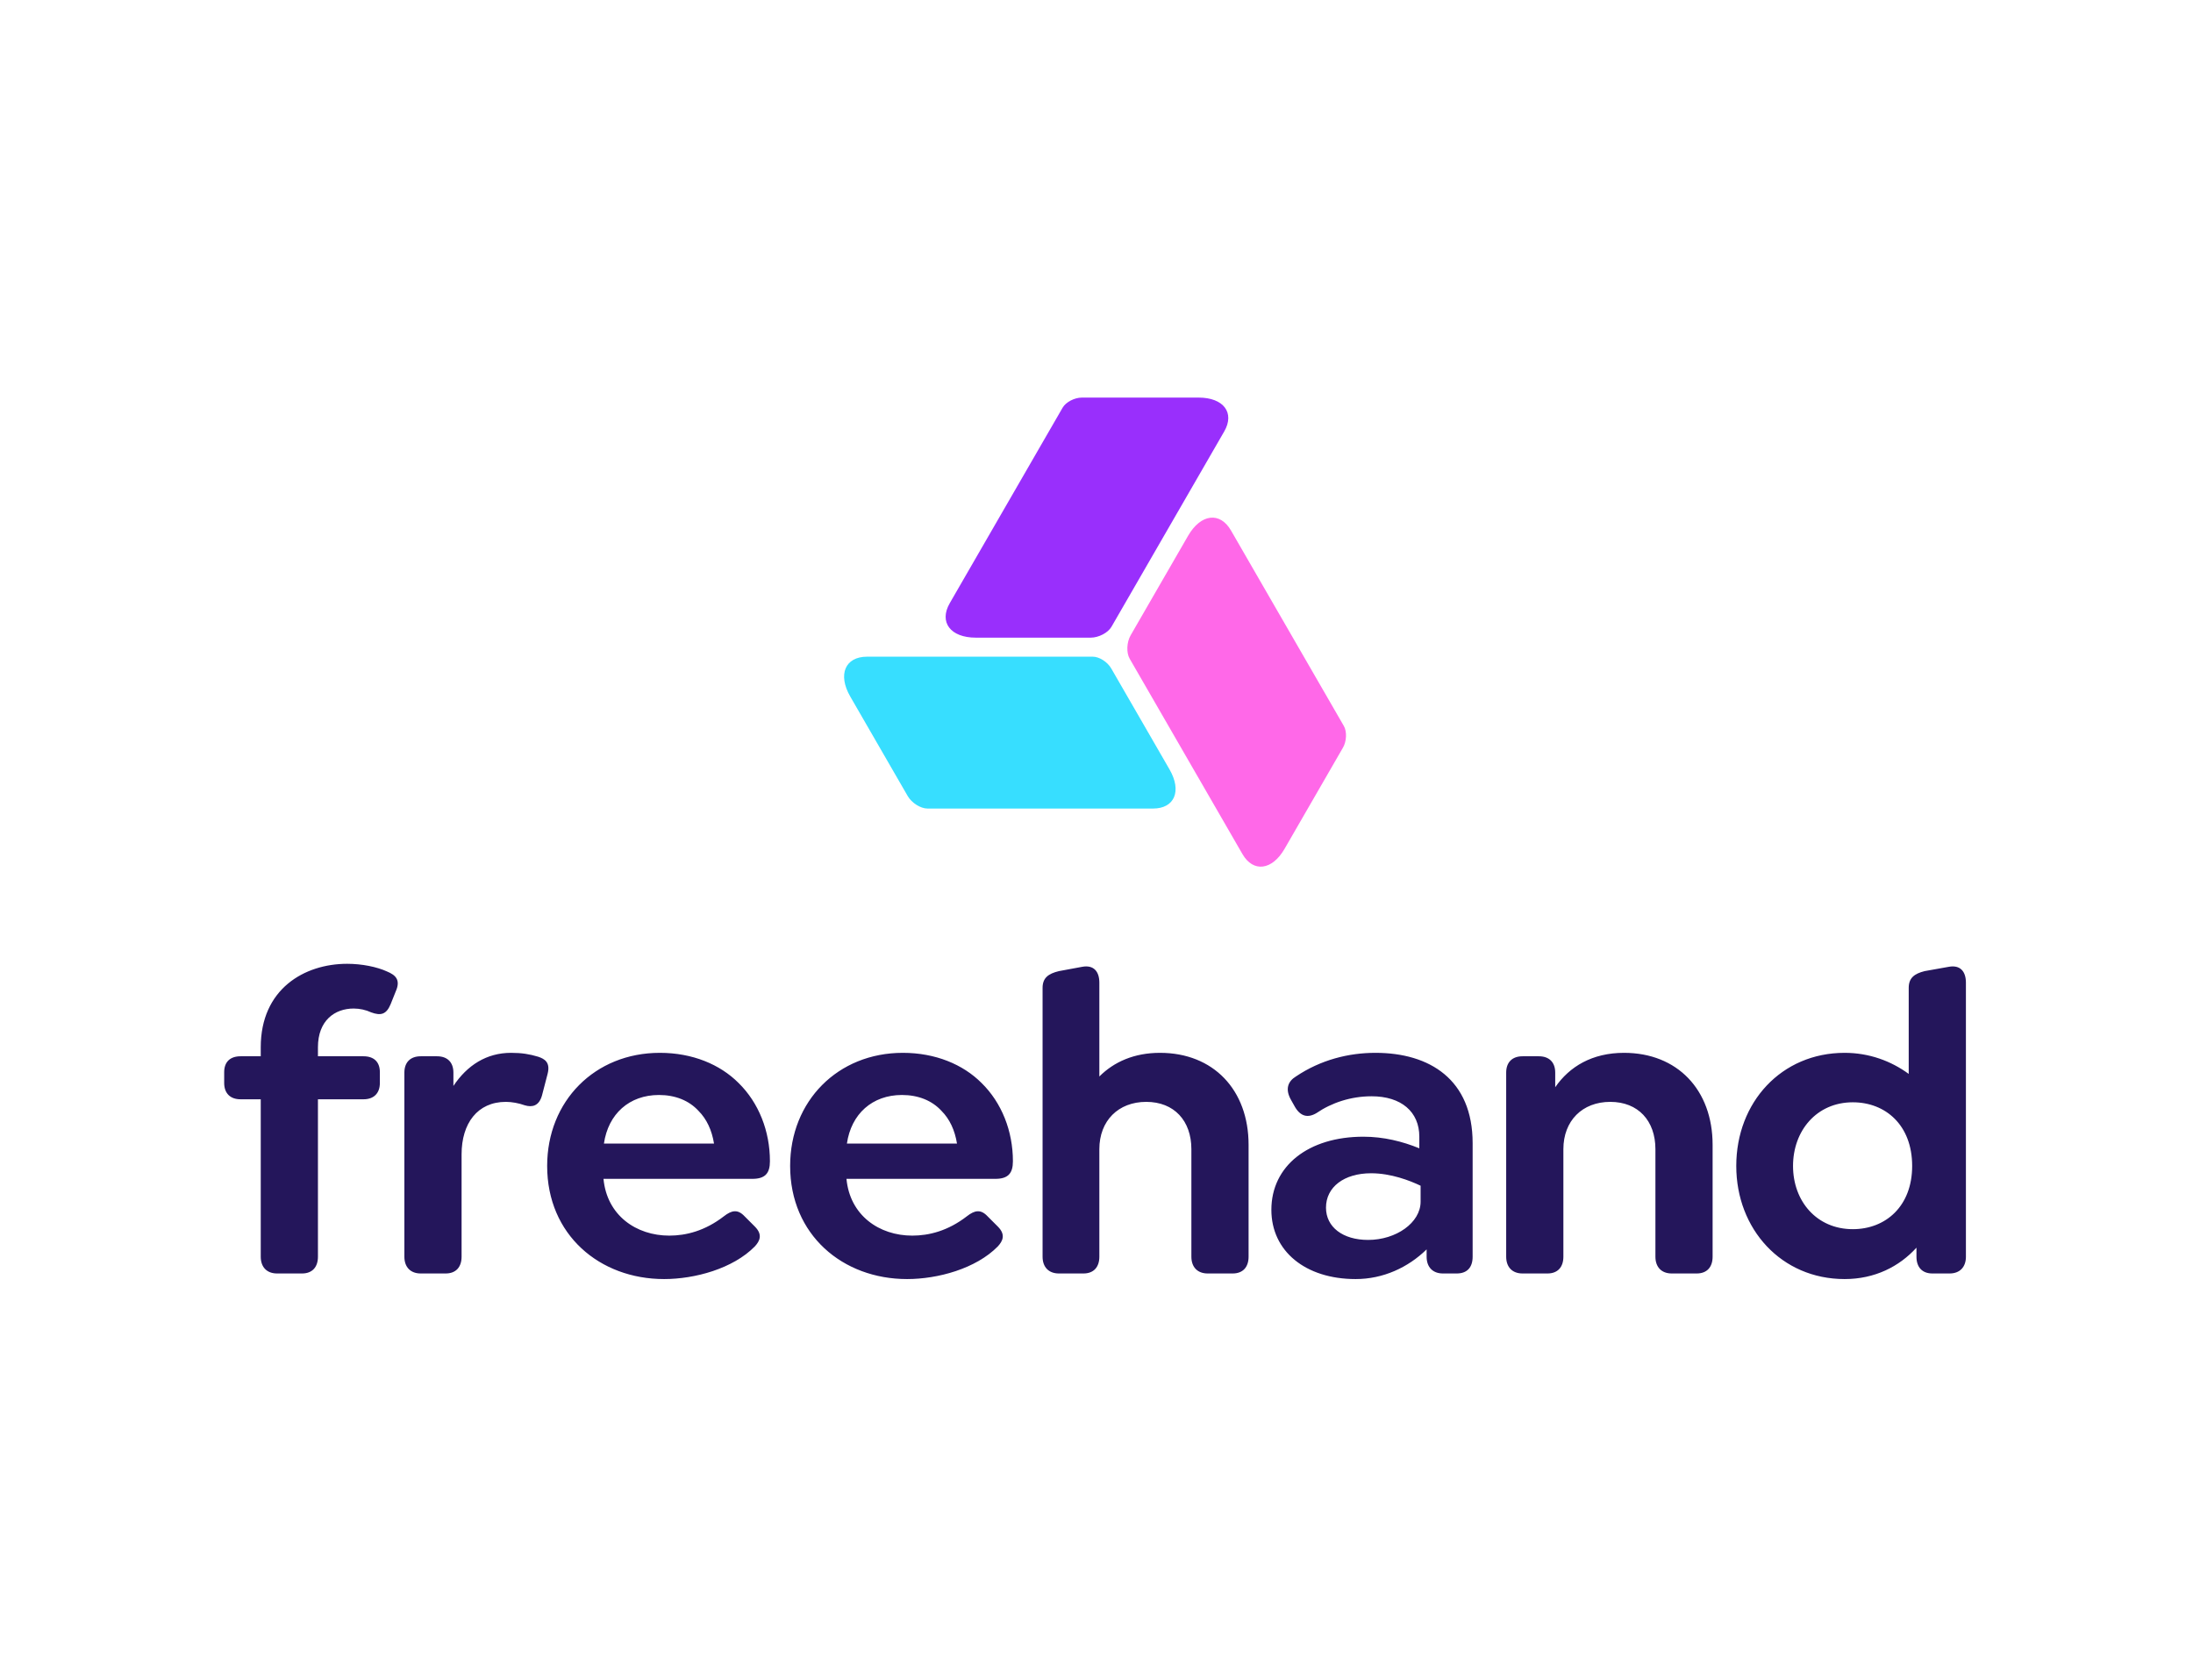
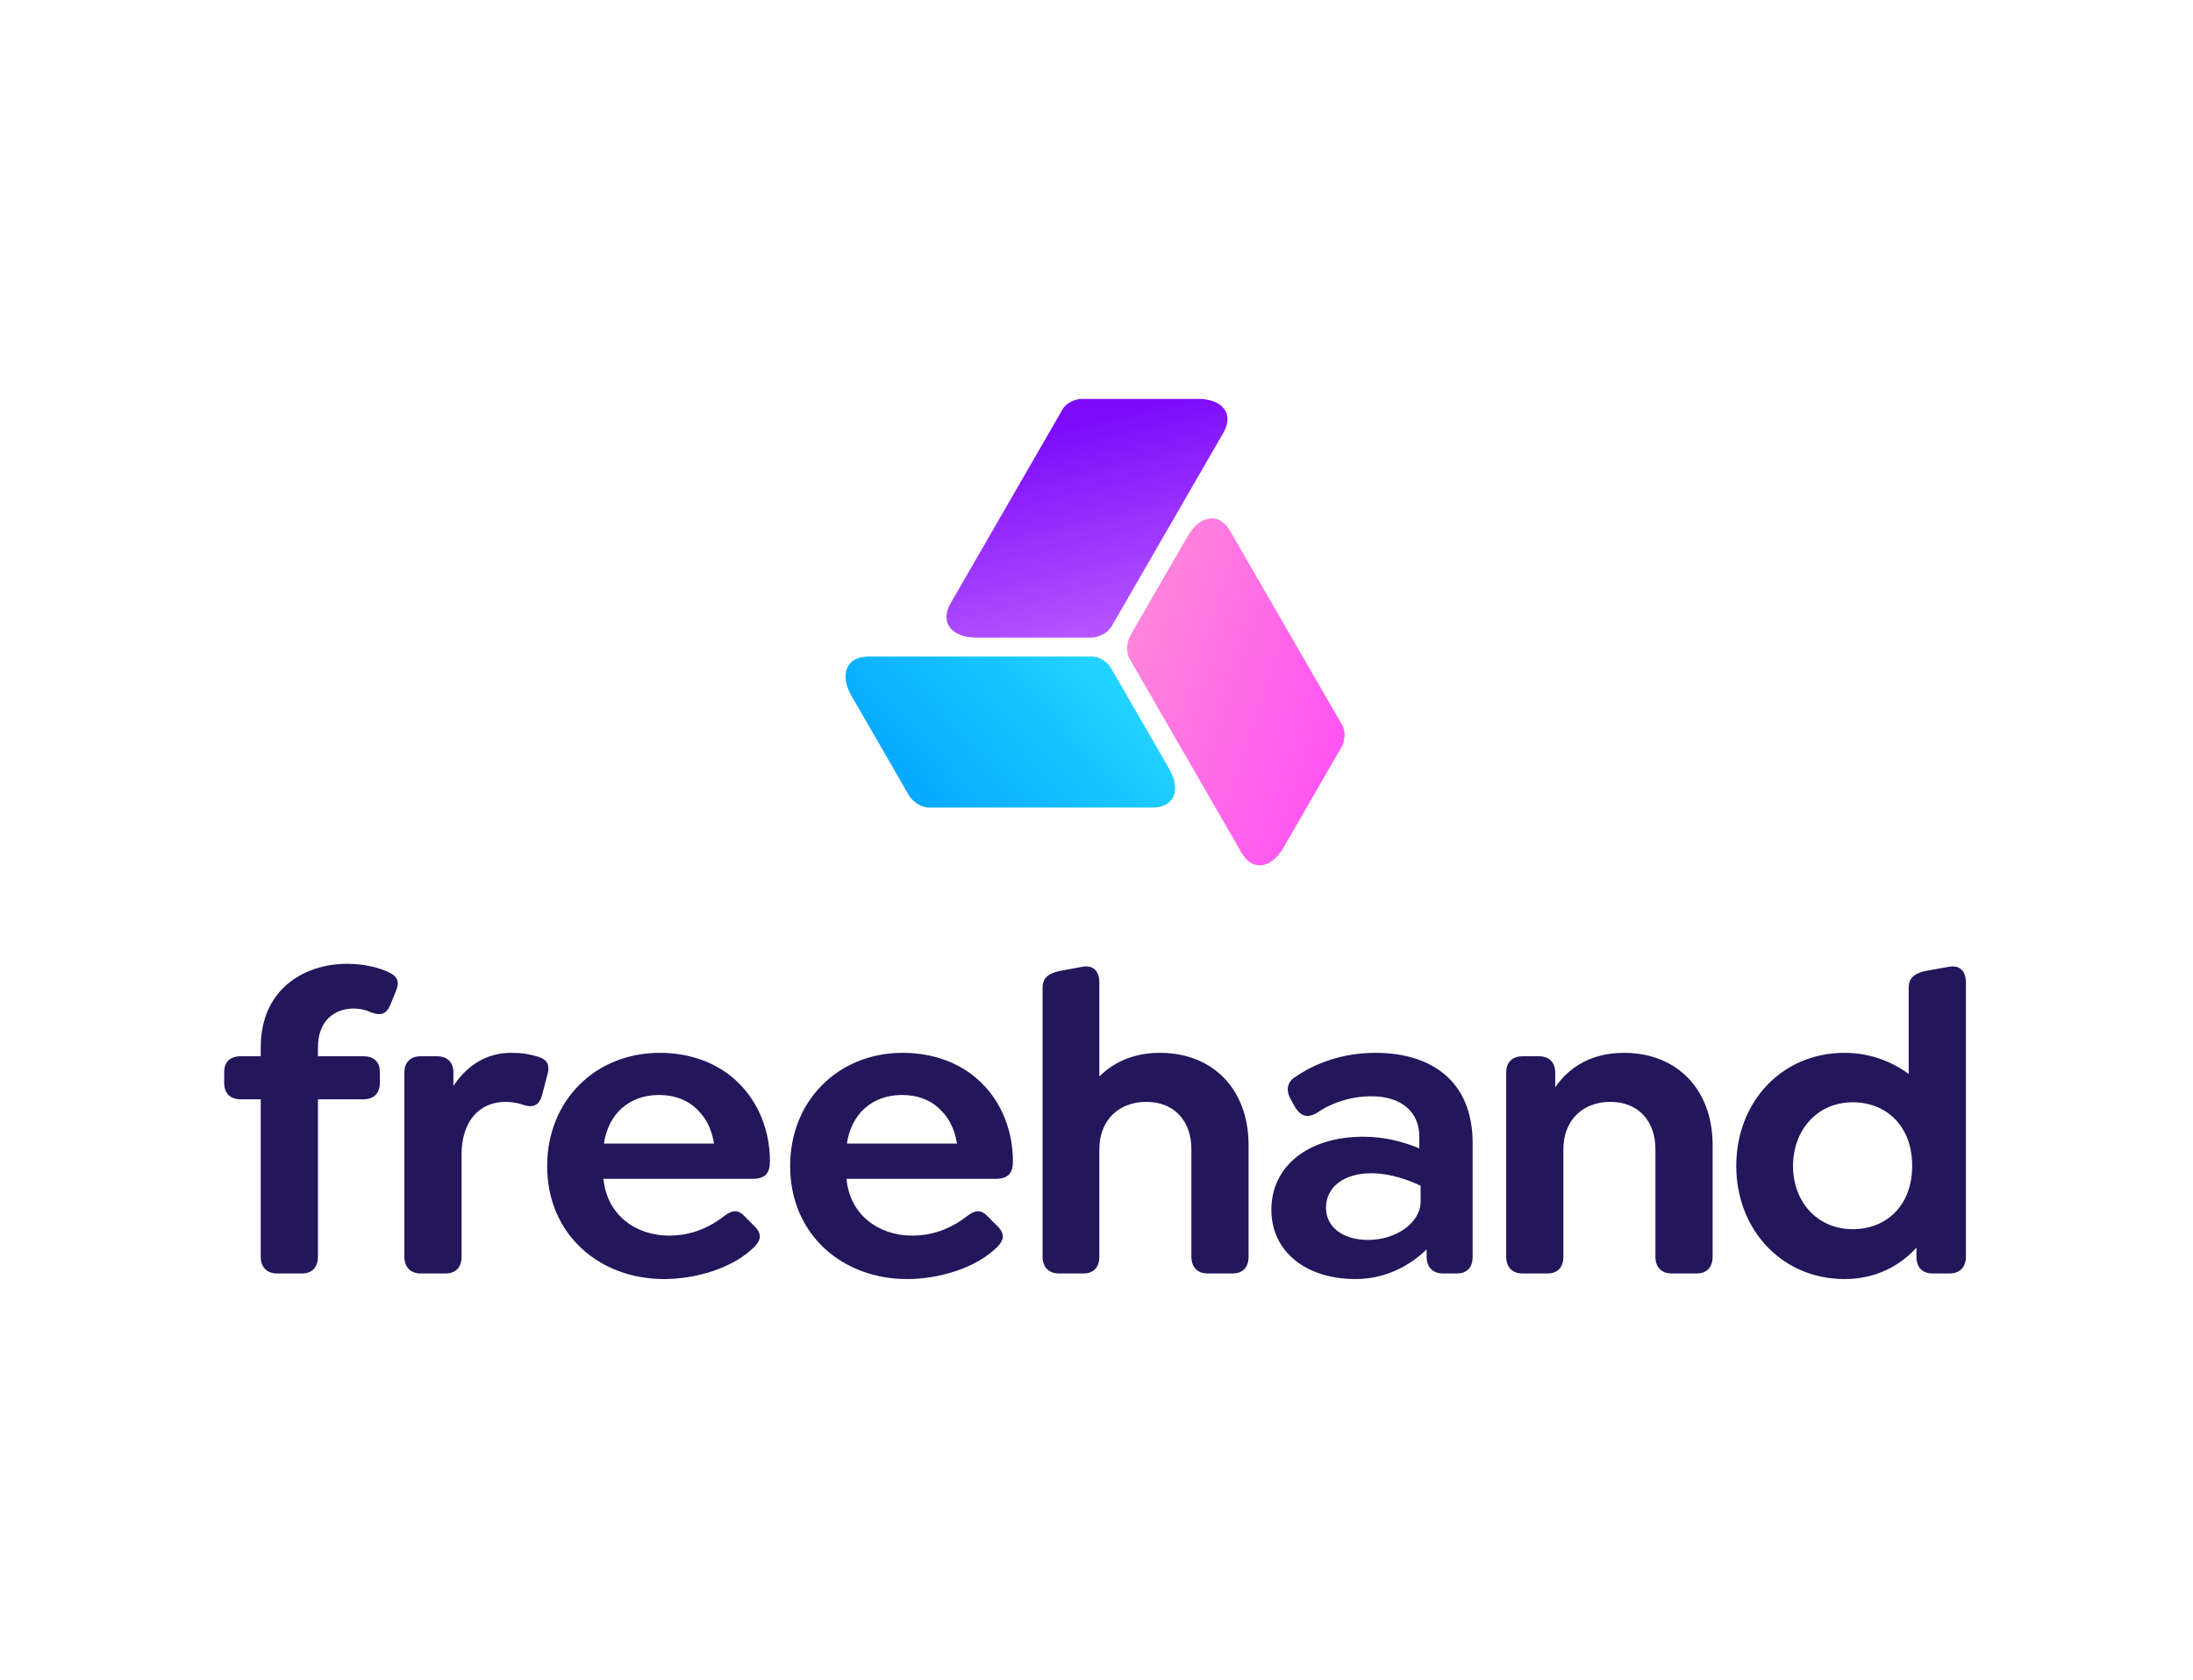
<svg xmlns="http://www.w3.org/2000/svg" viewBox="0 0 286 219" fill-rule="evenodd" clip-rule="evenodd" stroke-linejoin="round" stroke-miterlimit="2">
-   <path d="M144.913 87.152c-.484-.838-1.558-1.519-2.397-1.519h-29.433c-2.868 0-3.853 2.329-2.197 5.197l7.487 12.967c.523.906 1.681 1.64 2.587 1.64h29.41c2.815 0 3.78-2.285 2.155-5.1l-7.612-13.185z" fill="#37deff" />
-   <path d="M175.14 97.502c.483-.838.536-2.109.116-2.836L160.54 69.177c-1.434-2.484-3.943-2.172-5.599.696l-7.486 12.967c-.523.906-.58 2.276-.127 3.06l14.705 25.47c1.407 2.438 3.87 2.132 5.495-.684l7.611-13.184z" fill="#ff68e8" />
-   <path d="M141.095 51.846c-.968 0-2.095.59-2.514 1.317l-14.717 25.489c-1.434 2.484.09 4.5 3.403 4.5h14.973c1.045 0 2.26-.635 2.714-1.42l14.704-25.47c1.408-2.437-.088-4.416-3.34-4.416h-15.223z" fill="#992ffc" />
  <path d="M179.379 137.292c-3.477 0-7.123.897-10.376 3.085-1.01.617-1.458 1.626-.617 3.084l.505.898c.729 1.234 1.682 1.458 2.804.785 1.963-1.346 4.487-2.187 7.179-2.187 3.87 0 6.226 2.019 6.226 5.272v1.514c-2.188-.897-4.655-1.514-7.292-1.514-7.179 0-12.002 3.813-12.002 9.534 0 5.384 4.431 9.03 10.993 9.03 3.589 0 6.842-1.514 9.254-3.87v.954c0 1.346.785 2.187 2.131 2.187h1.795c1.346 0 2.075-.785 2.075-2.187V149.07c0-8.301-5.608-11.778-12.675-11.778zm-68.986 16.433h19.406c1.683 0 2.3-.729 2.3-2.3 0-3.926-1.459-7.627-4.095-10.207-2.411-2.412-6.001-3.926-10.263-3.926-8.469 0-14.695 6.281-14.695 14.75 0 8.974 6.843 14.751 15.255 14.751 3.983 0 8.974-1.346 11.835-4.263.616-.673 1.065-1.514 0-2.579l-1.347-1.347c-.897-.953-1.682-.785-2.692 0-2.467 1.907-4.935 2.524-7.123 2.524-4.318 0-8.132-2.636-8.581-7.403zm143.748-27.65l-3.141.561c-1.346.336-2.075.897-2.075 2.187v11.217c-2.299-1.682-5.16-2.748-8.357-2.748-8.244 0-14.133 6.45-14.133 14.75 0 8.245 5.889 14.751 14.133 14.751 3.926 0 7.123-1.626 9.367-4.094v1.178c0 1.346.729 2.187 2.075 2.187h2.243c1.346 0 2.132-.841 2.132-2.187V128.15c0-1.458-.729-2.356-2.244-2.075zm-175.436 27.65h19.406c1.682 0 2.299-.729 2.299-2.3 0-3.926-1.458-7.627-4.094-10.207-2.412-2.412-6.001-3.926-10.264-3.926-8.469 0-14.694 6.281-14.694 14.75 0 8.974 6.842 14.751 15.255 14.751 3.982 0 8.974-1.346 11.834-4.263.617-.673 1.066-1.514 0-2.579l-1.346-1.347c-.897-.953-1.683-.785-2.692 0-2.468 1.907-4.936 2.524-7.123 2.524-4.319 0-8.132-2.636-8.581-7.403zm-28.211-27.033c-1.346-.617-3.309-1.01-5.216-1.01-5.609 0-11.273 3.309-11.273 10.881v1.178h-2.637c-1.346 0-2.131.729-2.131 2.075v1.402c0 1.346.785 2.131 2.131 2.131h2.637v20.528c0 1.346.785 2.187 2.131 2.187h3.253c1.346 0 2.075-.841 2.075-2.187v-20.528h5.945c1.346 0 2.131-.785 2.131-2.131v-1.402c0-1.346-.785-2.075-2.131-2.075h-5.945v-1.178c0-3.478 2.187-5.048 4.655-5.048.785 0 1.57.168 2.3.505 1.233.449 1.963.28 2.523-1.066l.673-1.682c.673-1.515-.056-2.132-1.121-2.58zm19.686 11.105c-1.122-.337-2.131-.505-3.534-.505-3.196 0-5.72 1.626-7.515 4.318v-1.738c0-1.346-.785-2.131-2.131-2.131h-2.132c-1.346 0-2.131.785-2.131 2.131v24.005c0 1.346.785 2.187 2.131 2.187h3.253c1.346 0 2.076-.841 2.076-2.187v-13.349c0-4.038 2.075-6.842 5.776-6.842.786 0 1.683.168 2.468.448.954.281 1.851.113 2.244-1.29l.729-2.804c.392-1.514-.393-1.963-1.234-2.243zm141.616-.505c-4.15 0-7.122 1.795-8.973 4.487v-1.907c0-1.346-.785-2.131-2.132-2.131h-2.131c-1.346 0-2.131.785-2.131 2.131v24.005c0 1.346.785 2.187 2.131 2.187h3.253c1.346 0 2.075-.841 2.075-2.187v-14.022c0-3.702 2.468-6.169 6.114-6.169 3.645 0 5.889 2.467 5.889 6.169v14.022c0 1.346.785 2.187 2.131 2.187h3.253c1.346 0 2.075-.841 2.075-2.187v-14.583c0-7.179-4.599-12.002-11.554-12.002zm-60.516 0c-3.365 0-6.001 1.178-7.908 3.085V128.15c0-1.458-.729-2.356-2.244-2.075l-3.028.561c-1.402.336-2.132.897-2.132 2.187v35.054c0 1.346.786 2.187 2.132 2.187h3.197c1.346 0 2.075-.841 2.075-2.187v-14.022c0-3.702 2.468-6.169 6.113-6.169 3.646 0 5.889 2.467 5.889 6.169v14.022c0 1.346.785 2.187 2.131 2.187h3.253c1.346 0 2.076-.841 2.076-2.187v-14.583c0-7.179-4.599-12.002-11.554-12.002zm27.145 24.397c-3.309 0-5.496-1.682-5.496-4.206 0-2.692 2.356-4.487 5.889-4.487 2.58 0 5.048.953 6.45 1.626v2.076c0 2.748-3.197 4.991-6.843 4.991zm63.209-1.402c-4.711 0-7.796-3.646-7.796-8.245 0-4.599 3.085-8.3 7.796-8.3 4.263 0 7.74 2.972 7.74 8.3 0 5.273-3.477 8.245-7.74 8.245zm-124.006-17.499c2.132 0 3.926.729 5.16 2.075 1.066 1.066 1.739 2.524 2.019 4.263h-14.358c.561-3.87 3.31-6.338 7.179-6.338zm-31.688 0c2.131 0 3.926.729 5.16 2.075 1.065 1.066 1.739 2.524 2.019 4.263H78.761c.561-3.87 3.309-6.338 7.179-6.338z" fill="#24165b" fill-rule="nonzero" />
+   <path d="M796.606 87.271c0-.873-.872-1.582-1.946-1.582h-37.672c-3.671 0-6.652 2.425-6.652 5.412v13.504c0 .943.94 1.708 2.099 1.708h37.643c3.603 0 6.528-2.38 6.528-5.312v-13.73z" fill="url(#_Linear1)" transform="matrix(.38838 -.6727 1.10237 0 -264.486 587.895)" />
+   <path d="M796.606 87.271c0-.873-.872-1.582-1.946-1.582h-37.672c-3.671 0-6.652 2.425-6.652 5.412v13.504c0 .943.94 1.708 2.099 1.708h37.643c3.603 0 6.528-2.38 6.528-5.312v-13.73z" fill="url(#_Linear2)" transform="matrix(.38838 .6727 -.55118 .95468 -86.33 -521.773)" />
+   <path d="M796.606 87.271c0-.873-.872-1.582-1.946-1.582h-37.672c-3.671 0-6.652 2.425-6.652 5.412v13.504c0 .943.94 1.708 2.099 1.708h37.643c3.603 0 6.528-2.38 6.528-5.312v-13.73z" fill="url(#_Linear3)" transform="matrix(.77676 0 .55118 .95468 -521.974 3.81)" />
+   <defs>
+     <linearGradient id="_Linear1" x1="0" y1="0" x2="1" y2=".148" gradientUnits="userSpaceOnUse" gradientTransform="matrix(35.6334 -26.7153 23.1477 36.6339 750.336 104.168)">
+       <stop offset="0" stop-color="#b656ff" />
+       <stop offset="1" stop-color="#7d0bfa" />
+     </linearGradient>
+     <linearGradient id="_Linear2" x1="0" y1="0" x2="1" y2=".149" gradientUnits="userSpaceOnUse" gradientTransform="matrix(41.7151 -30.0808 23.6363 43.5194 750.014 105.158)">
+       <stop offset="0" stop-color="#ff85da" />
+       <stop offset="1" stop-color="#ff53f3" />
+     </linearGradient>
+     <linearGradient id="_Linear3" x1="0" y1="0" x2="1" y2=".161" gradientUnits="userSpaceOnUse" gradientTransform="matrix(44.6367 -34.2854 29.0459 46.0069 752.465 120.557)">
+       <stop offset="0" stop-color="#03a5ff" />
+       <stop offset="1" stop-color="#24d6ff" />
+     </linearGradient>
+   </defs>
</svg>
